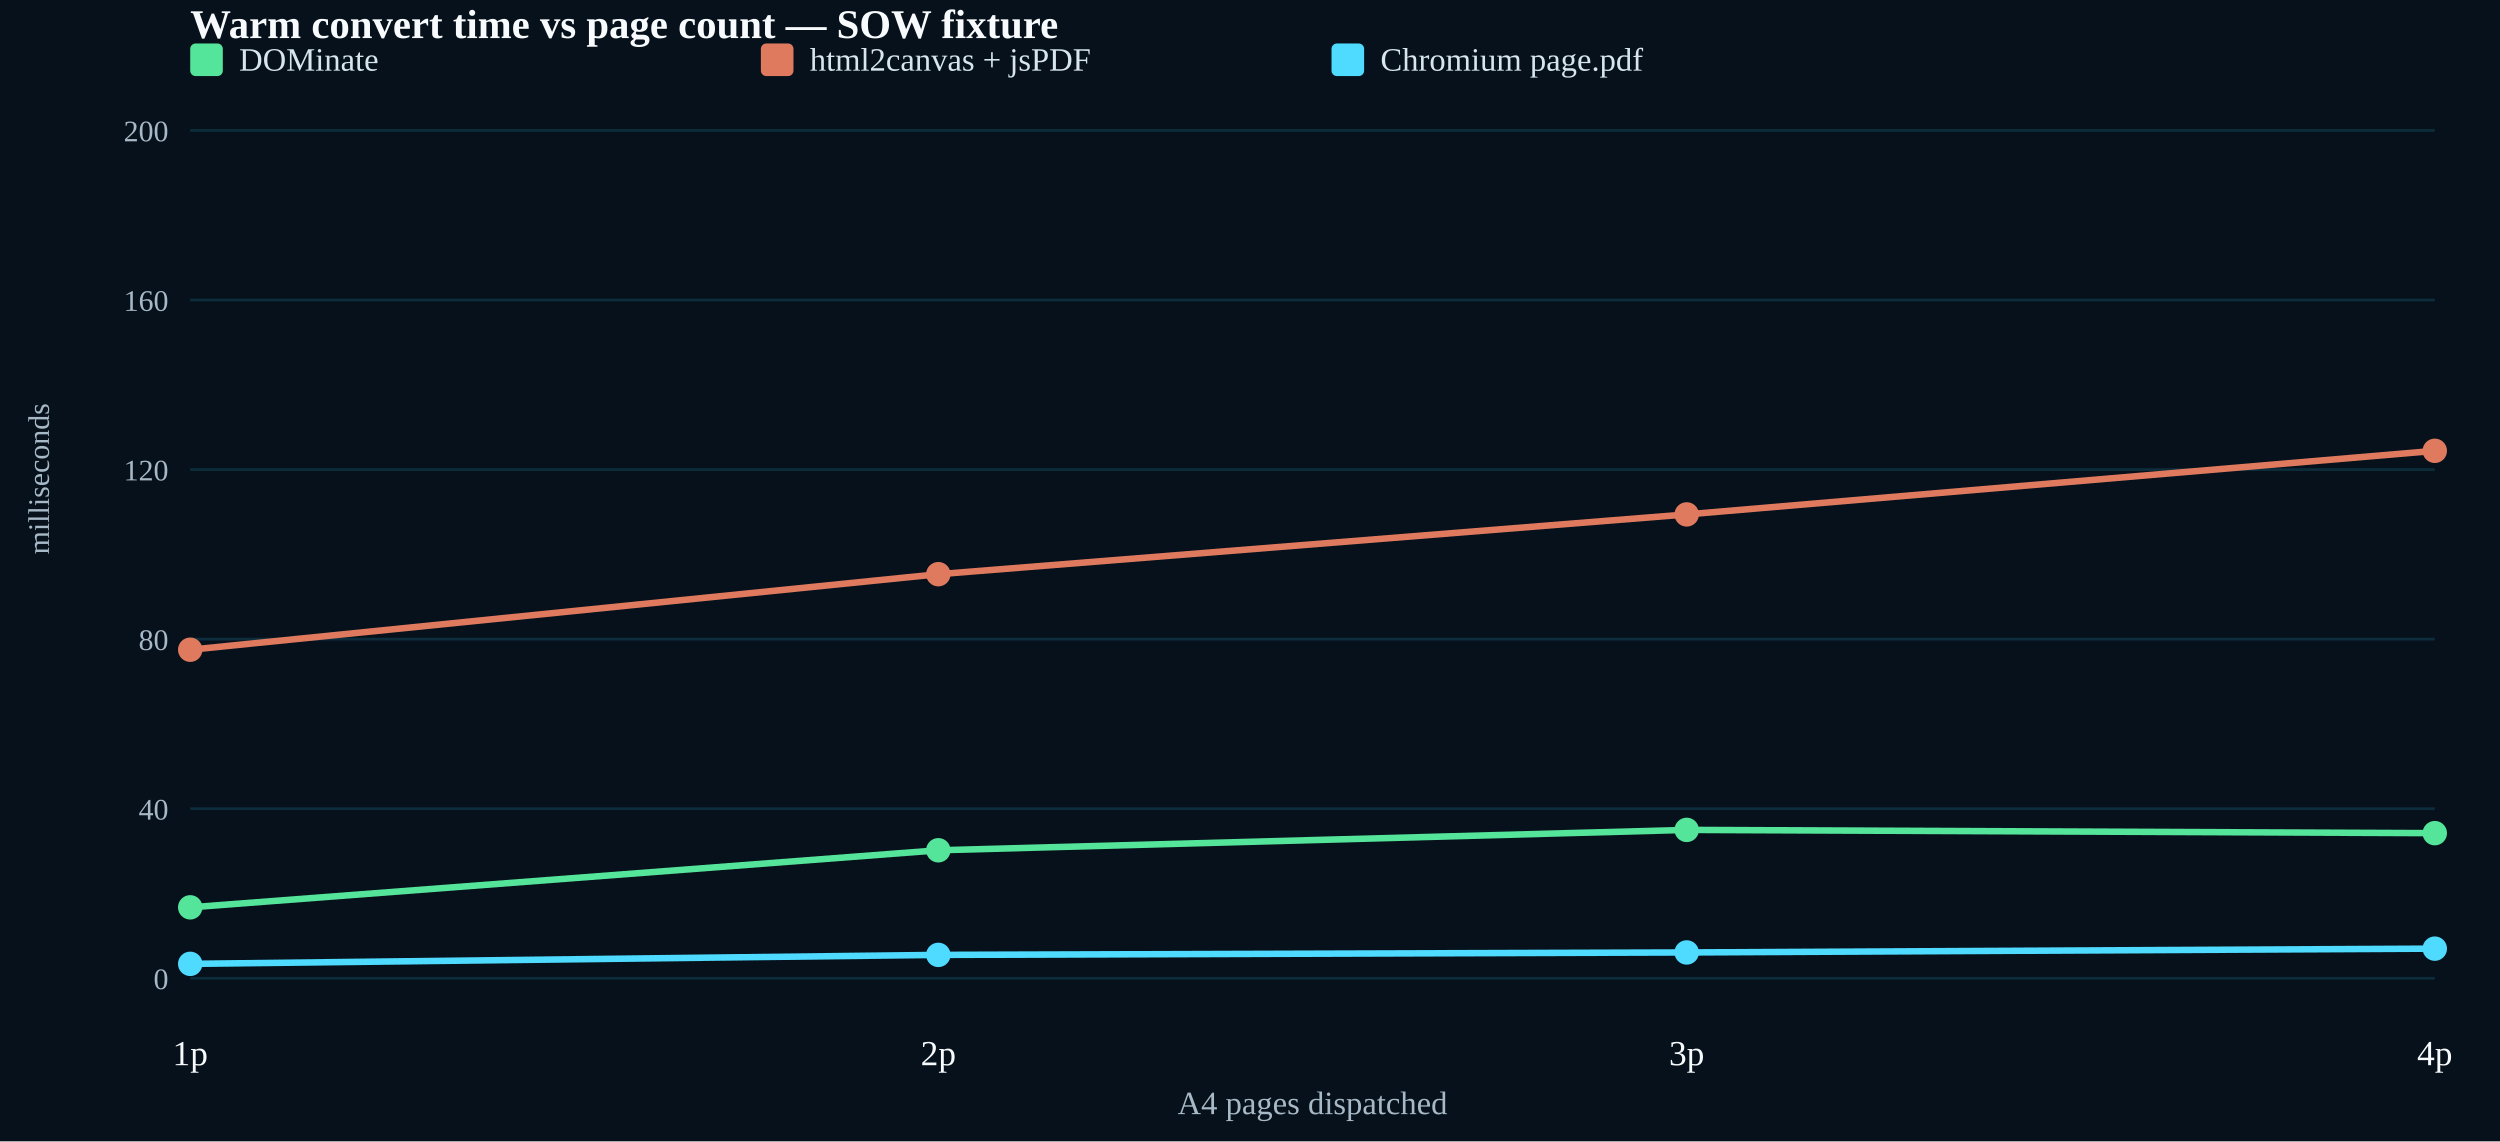
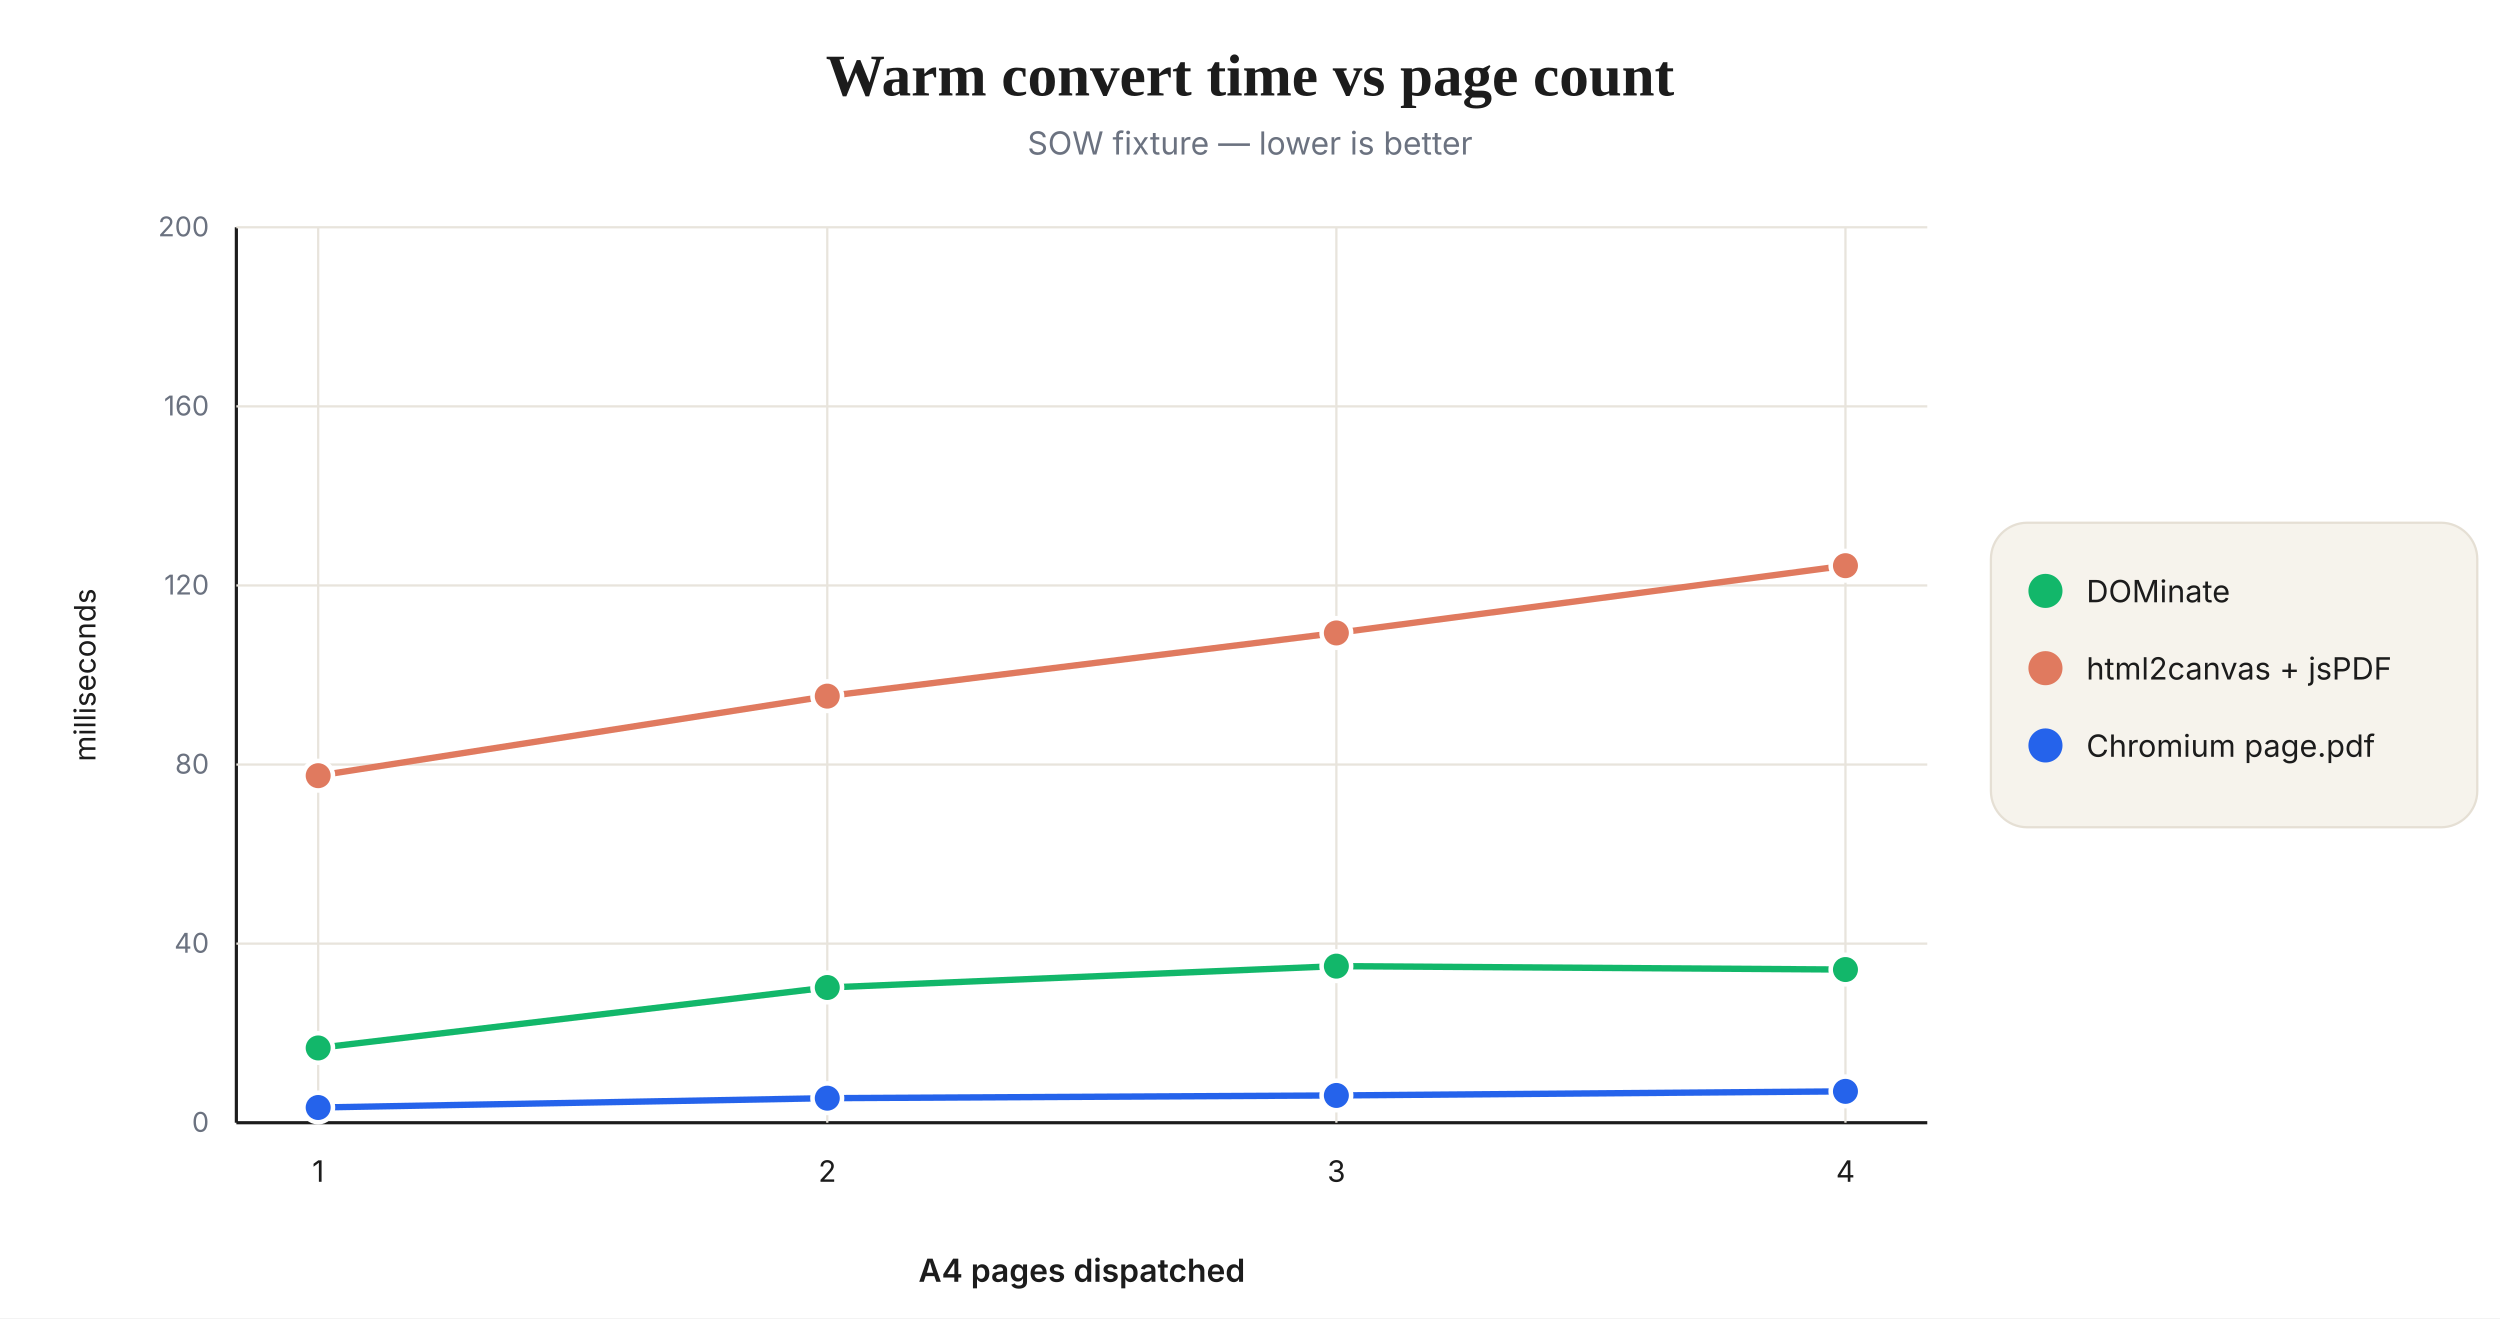
- <svg xmlns="http://www.w3.org/2000/svg" width="920" height="420" viewBox="0 0 920 420">
-   <rect width="100%" height="100%" fill="#06111b" />
-   <text x="70" y="14" font-size="15" font-weight="700" fill="#f8fbfd">Warm convert time vs page count — SOW fixture</text>
-   <rect x="70" y="16" width="12" height="12" fill="#55e59a" rx="2" />
-   <text x="88" y="26" font-size="12" fill="#d7e6ed">DOMinate</text>
-   <rect x="280" y="16" width="12" height="12" fill="#e07a5f" rx="2" />
-   <text x="298" y="26" font-size="12" fill="#d7e6ed">html2canvas + jsPDF</text>
-   <rect x="490" y="16" width="12" height="12" fill="#4edbff" rx="2" />
-   <text x="508" y="26" font-size="12" fill="#d7e6ed">Chromium page.pdf</text>
-   <line x1="70" y1="360.0" x2="896" y2="360.0" stroke="#1d6179" stroke-opacity=".35" />
-   <text x="62" y="364.0" text-anchor="end" font-size="11" fill="#a7b9c6">0</text>
-   <line x1="70" y1="297.6" x2="896" y2="297.6" stroke="#1d6179" stroke-opacity=".35" />
-   <text x="62" y="301.6" text-anchor="end" font-size="11" fill="#a7b9c6">40</text>
-   <line x1="70" y1="235.2" x2="896" y2="235.2" stroke="#1d6179" stroke-opacity=".35" />
-   <text x="62" y="239.2" text-anchor="end" font-size="11" fill="#a7b9c6">80</text>
-   <line x1="70" y1="172.8" x2="896" y2="172.8" stroke="#1d6179" stroke-opacity=".35" />
-   <text x="62" y="176.8" text-anchor="end" font-size="11" fill="#a7b9c6">120</text>
-   <line x1="70" y1="110.4" x2="896" y2="110.4" stroke="#1d6179" stroke-opacity=".35" />
-   <text x="62" y="114.4" text-anchor="end" font-size="11" fill="#a7b9c6">160</text>
-   <line x1="70" y1="48.0" x2="896" y2="48.0" stroke="#1d6179" stroke-opacity=".35" />
-   <text x="62" y="52.0" text-anchor="end" font-size="11" fill="#a7b9c6">200</text>
-   <text x="70.0" y="392" text-anchor="middle" font-size="13" fill="#f8fbfd">1p</text>
-   <text x="345.3" y="392" text-anchor="middle" font-size="13" fill="#f8fbfd">2p</text>
-   <text x="620.7" y="392" text-anchor="middle" font-size="13" fill="#f8fbfd">3p</text>
-   <text x="896.0" y="392" text-anchor="middle" font-size="13" fill="#f8fbfd">4p</text>
-   <path d="M 70.0 333.9 L 345.3 312.9 L 620.7 305.4 L 896.0 306.6" fill="none" stroke="#55e59a" stroke-width="2.4" />
-   <circle cx="70.0" cy="333.9" r="4.5" fill="#55e59a" />
-   <circle cx="345.3" cy="312.9" r="4.5" fill="#55e59a" />
-   <circle cx="620.7" cy="305.4" r="4.5" fill="#55e59a" />
-   <circle cx="896.0" cy="306.6" r="4.5" fill="#55e59a" />
-   <path d="M 70.0 239.1 L 345.3 211.3 L 620.7 189.3 L 896.0 165.9" fill="none" stroke="#e07a5f" stroke-width="2.4" />
-   <circle cx="70.0" cy="239.1" r="4.5" fill="#e07a5f" />
-   <circle cx="345.3" cy="211.3" r="4.5" fill="#e07a5f" />
-   <circle cx="620.7" cy="189.3" r="4.5" fill="#e07a5f" />
-   <circle cx="896.0" cy="165.9" r="4.5" fill="#e07a5f" />
-   <path d="M 70.0 354.7 L 345.3 351.4 L 620.7 350.5 L 896.0 349.1" fill="none" stroke="#4edbff" stroke-width="2.4" />
-   <circle cx="70.0" cy="354.7" r="4.5" fill="#4edbff" />
-   <circle cx="345.3" cy="351.4" r="4.5" fill="#4edbff" />
-   <circle cx="620.7" cy="350.5" r="4.5" fill="#4edbff" />
-   <circle cx="896.0" cy="349.1" r="4.5" fill="#4edbff" />
-   <text x="18" y="204" fill="#a7b9c6" font-size="11" transform="rotate(-90 18 204)">milliseconds</text>
-   <text x="483" y="410" text-anchor="middle" font-size="12" fill="#a7b9c6">A4 pages dispatched</text>
+ <svg xmlns="http://www.w3.org/2000/svg" width="1100" height="580" viewBox="0 0 1100 580">
+   <rect width="100%" height="100%" fill="#ffffff" />
+   <text x="550" y="42" text-anchor="middle" font-size="26" font-weight="700" fill="#1c1c1c" font-family="Georgia, 'Times New Roman', Times, serif">Warm convert time vs page count</text>
+   <text x="550" y="68" text-anchor="middle" font-size="14" fill="#6b7280" font-family="ui-sans-serif, system-ui, -apple-system, 'Segoe UI', sans-serif">SOW fixture — lower is better</text>
+   <text x="42" y="297" text-anchor="middle" fill="#1c1c1c" font-size="13" font-family="ui-sans-serif, system-ui, -apple-system, 'Segoe UI', sans-serif" transform="rotate(-90 42 297)">milliseconds</text>
+   <text x="476" y="564" text-anchor="middle" font-size="14" font-weight="600" fill="#1c1c1c" font-family="ui-sans-serif, system-ui, -apple-system, 'Segoe UI', sans-serif">A4 pages dispatched</text>
+   <rect x="876" y="230" width="214" height="134" rx="16" fill="#f6f3ec" stroke="#e5dfd4" />
+   <circle cx="900" cy="260" r="7.5" fill="#12b76a" />
+   <text x="918" y="265" font-size="13.5" fill="#1c1c1c" font-family="ui-sans-serif, system-ui, -apple-system, 'Segoe UI', sans-serif">DOMinate</text>
+   <circle cx="900" cy="294" r="7.5" fill="#e07a5f" />
+   <text x="918" y="299" font-size="13.5" fill="#1c1c1c" font-family="ui-sans-serif, system-ui, -apple-system, 'Segoe UI', sans-serif">html2canvas + jsPDF</text>
+   <circle cx="900" cy="328" r="7.5" fill="#2563eb" />
+   <text x="918" y="333" font-size="13.5" fill="#1c1c1c" font-family="ui-sans-serif, system-ui, -apple-system, 'Segoe UI', sans-serif">Chromium page.pdf</text>
+   <line x1="104" y1="100" x2="104" y2="494" stroke="#1c1c1c" stroke-width="1.4" />
+   <line x1="104" y1="494.0" x2="848" y2="494.0" stroke="#1c1c1c" stroke-width="1.4" />
+   <text x="92" y="498.0" text-anchor="end" font-size="12" fill="#6b7280" font-family="ui-sans-serif, system-ui, -apple-system, 'Segoe UI', sans-serif">0</text>
+   <line x1="104" y1="415.2" x2="848" y2="415.2" stroke="#e8e4dc" stroke-width="1" />
+   <text x="92" y="419.2" text-anchor="end" font-size="12" fill="#6b7280" font-family="ui-sans-serif, system-ui, -apple-system, 'Segoe UI', sans-serif">40</text>
+   <line x1="104" y1="336.4" x2="848" y2="336.4" stroke="#e8e4dc" stroke-width="1" />
+   <text x="92" y="340.4" text-anchor="end" font-size="12" fill="#6b7280" font-family="ui-sans-serif, system-ui, -apple-system, 'Segoe UI', sans-serif">80</text>
+   <line x1="104" y1="257.6" x2="848" y2="257.6" stroke="#e8e4dc" stroke-width="1" />
+   <text x="92" y="261.6" text-anchor="end" font-size="12" fill="#6b7280" font-family="ui-sans-serif, system-ui, -apple-system, 'Segoe UI', sans-serif">120</text>
+   <line x1="104" y1="178.8" x2="848" y2="178.8" stroke="#e8e4dc" stroke-width="1" />
+   <text x="92" y="182.8" text-anchor="end" font-size="12" fill="#6b7280" font-family="ui-sans-serif, system-ui, -apple-system, 'Segoe UI', sans-serif">160</text>
+   <line x1="104" y1="100.0" x2="848" y2="100.0" stroke="#e8e4dc" stroke-width="1" />
+   <text x="92" y="104.0" text-anchor="end" font-size="12" fill="#6b7280" font-family="ui-sans-serif, system-ui, -apple-system, 'Segoe UI', sans-serif">200</text>
+   <line x1="140.0" y1="100" x2="140.0" y2="494" stroke="#e8e4dc" />
+   <text x="140.0" y="520" text-anchor="middle" font-size="13" fill="#1c1c1c" font-family="ui-sans-serif, system-ui, -apple-system, 'Segoe UI', sans-serif">1</text>
+   <line x1="364.0" y1="100" x2="364.0" y2="494" stroke="#e8e4dc" />
+   <text x="364.0" y="520" text-anchor="middle" font-size="13" fill="#1c1c1c" font-family="ui-sans-serif, system-ui, -apple-system, 'Segoe UI', sans-serif">2</text>
+   <line x1="588.0" y1="100" x2="588.0" y2="494" stroke="#e8e4dc" />
+   <text x="588.0" y="520" text-anchor="middle" font-size="13" fill="#1c1c1c" font-family="ui-sans-serif, system-ui, -apple-system, 'Segoe UI', sans-serif">3</text>
+   <line x1="812.0" y1="100" x2="812.0" y2="494" stroke="#e8e4dc" />
+   <text x="812.0" y="520" text-anchor="middle" font-size="13" fill="#1c1c1c" font-family="ui-sans-serif, system-ui, -apple-system, 'Segoe UI', sans-serif">4</text>
+   <path d="M 140.0 487.3 L 364.0 483.2 L 588.0 482.0 L 812.0 480.2" fill="none" stroke="#2563eb" stroke-width="2.8" stroke-linejoin="round" stroke-linecap="round" />
+   <circle cx="140.0" cy="487.3" r="6.5" fill="#2563eb" stroke="#ffffff" stroke-width="2" />
+   <circle cx="364.0" cy="483.2" r="6.5" fill="#2563eb" stroke="#ffffff" stroke-width="2" />
+   <circle cx="588.0" cy="482.0" r="6.5" fill="#2563eb" stroke="#ffffff" stroke-width="2" />
+   <circle cx="812.0" cy="480.2" r="6.5" fill="#2563eb" stroke="#ffffff" stroke-width="2" />
+   <path d="M 140.0 341.3 L 364.0 306.3 L 588.0 278.5 L 812.0 248.9" fill="none" stroke="#e07a5f" stroke-width="2.8" stroke-linejoin="round" stroke-linecap="round" />
+   <circle cx="140.0" cy="341.3" r="6.5" fill="#e07a5f" stroke="#ffffff" stroke-width="2" />
+   <circle cx="364.0" cy="306.3" r="6.5" fill="#e07a5f" stroke="#ffffff" stroke-width="2" />
+   <circle cx="588.0" cy="278.5" r="6.5" fill="#e07a5f" stroke="#ffffff" stroke-width="2" />
+   <circle cx="812.0" cy="248.9" r="6.5" fill="#e07a5f" stroke="#ffffff" stroke-width="2" />
+   <path d="M 140.0 461.1 L 364.0 434.5 L 588.0 425.1 L 812.0 426.6" fill="none" stroke="#12b76a" stroke-width="2.8" stroke-linejoin="round" stroke-linecap="round" />
+   <circle cx="140.0" cy="461.1" r="6.5" fill="#12b76a" stroke="#ffffff" stroke-width="2" />
+   <circle cx="364.0" cy="434.5" r="6.5" fill="#12b76a" stroke="#ffffff" stroke-width="2" />
+   <circle cx="588.0" cy="425.1" r="6.5" fill="#12b76a" stroke="#ffffff" stroke-width="2" />
+   <circle cx="812.0" cy="426.6" r="6.5" fill="#12b76a" stroke="#ffffff" stroke-width="2" />
</svg>
